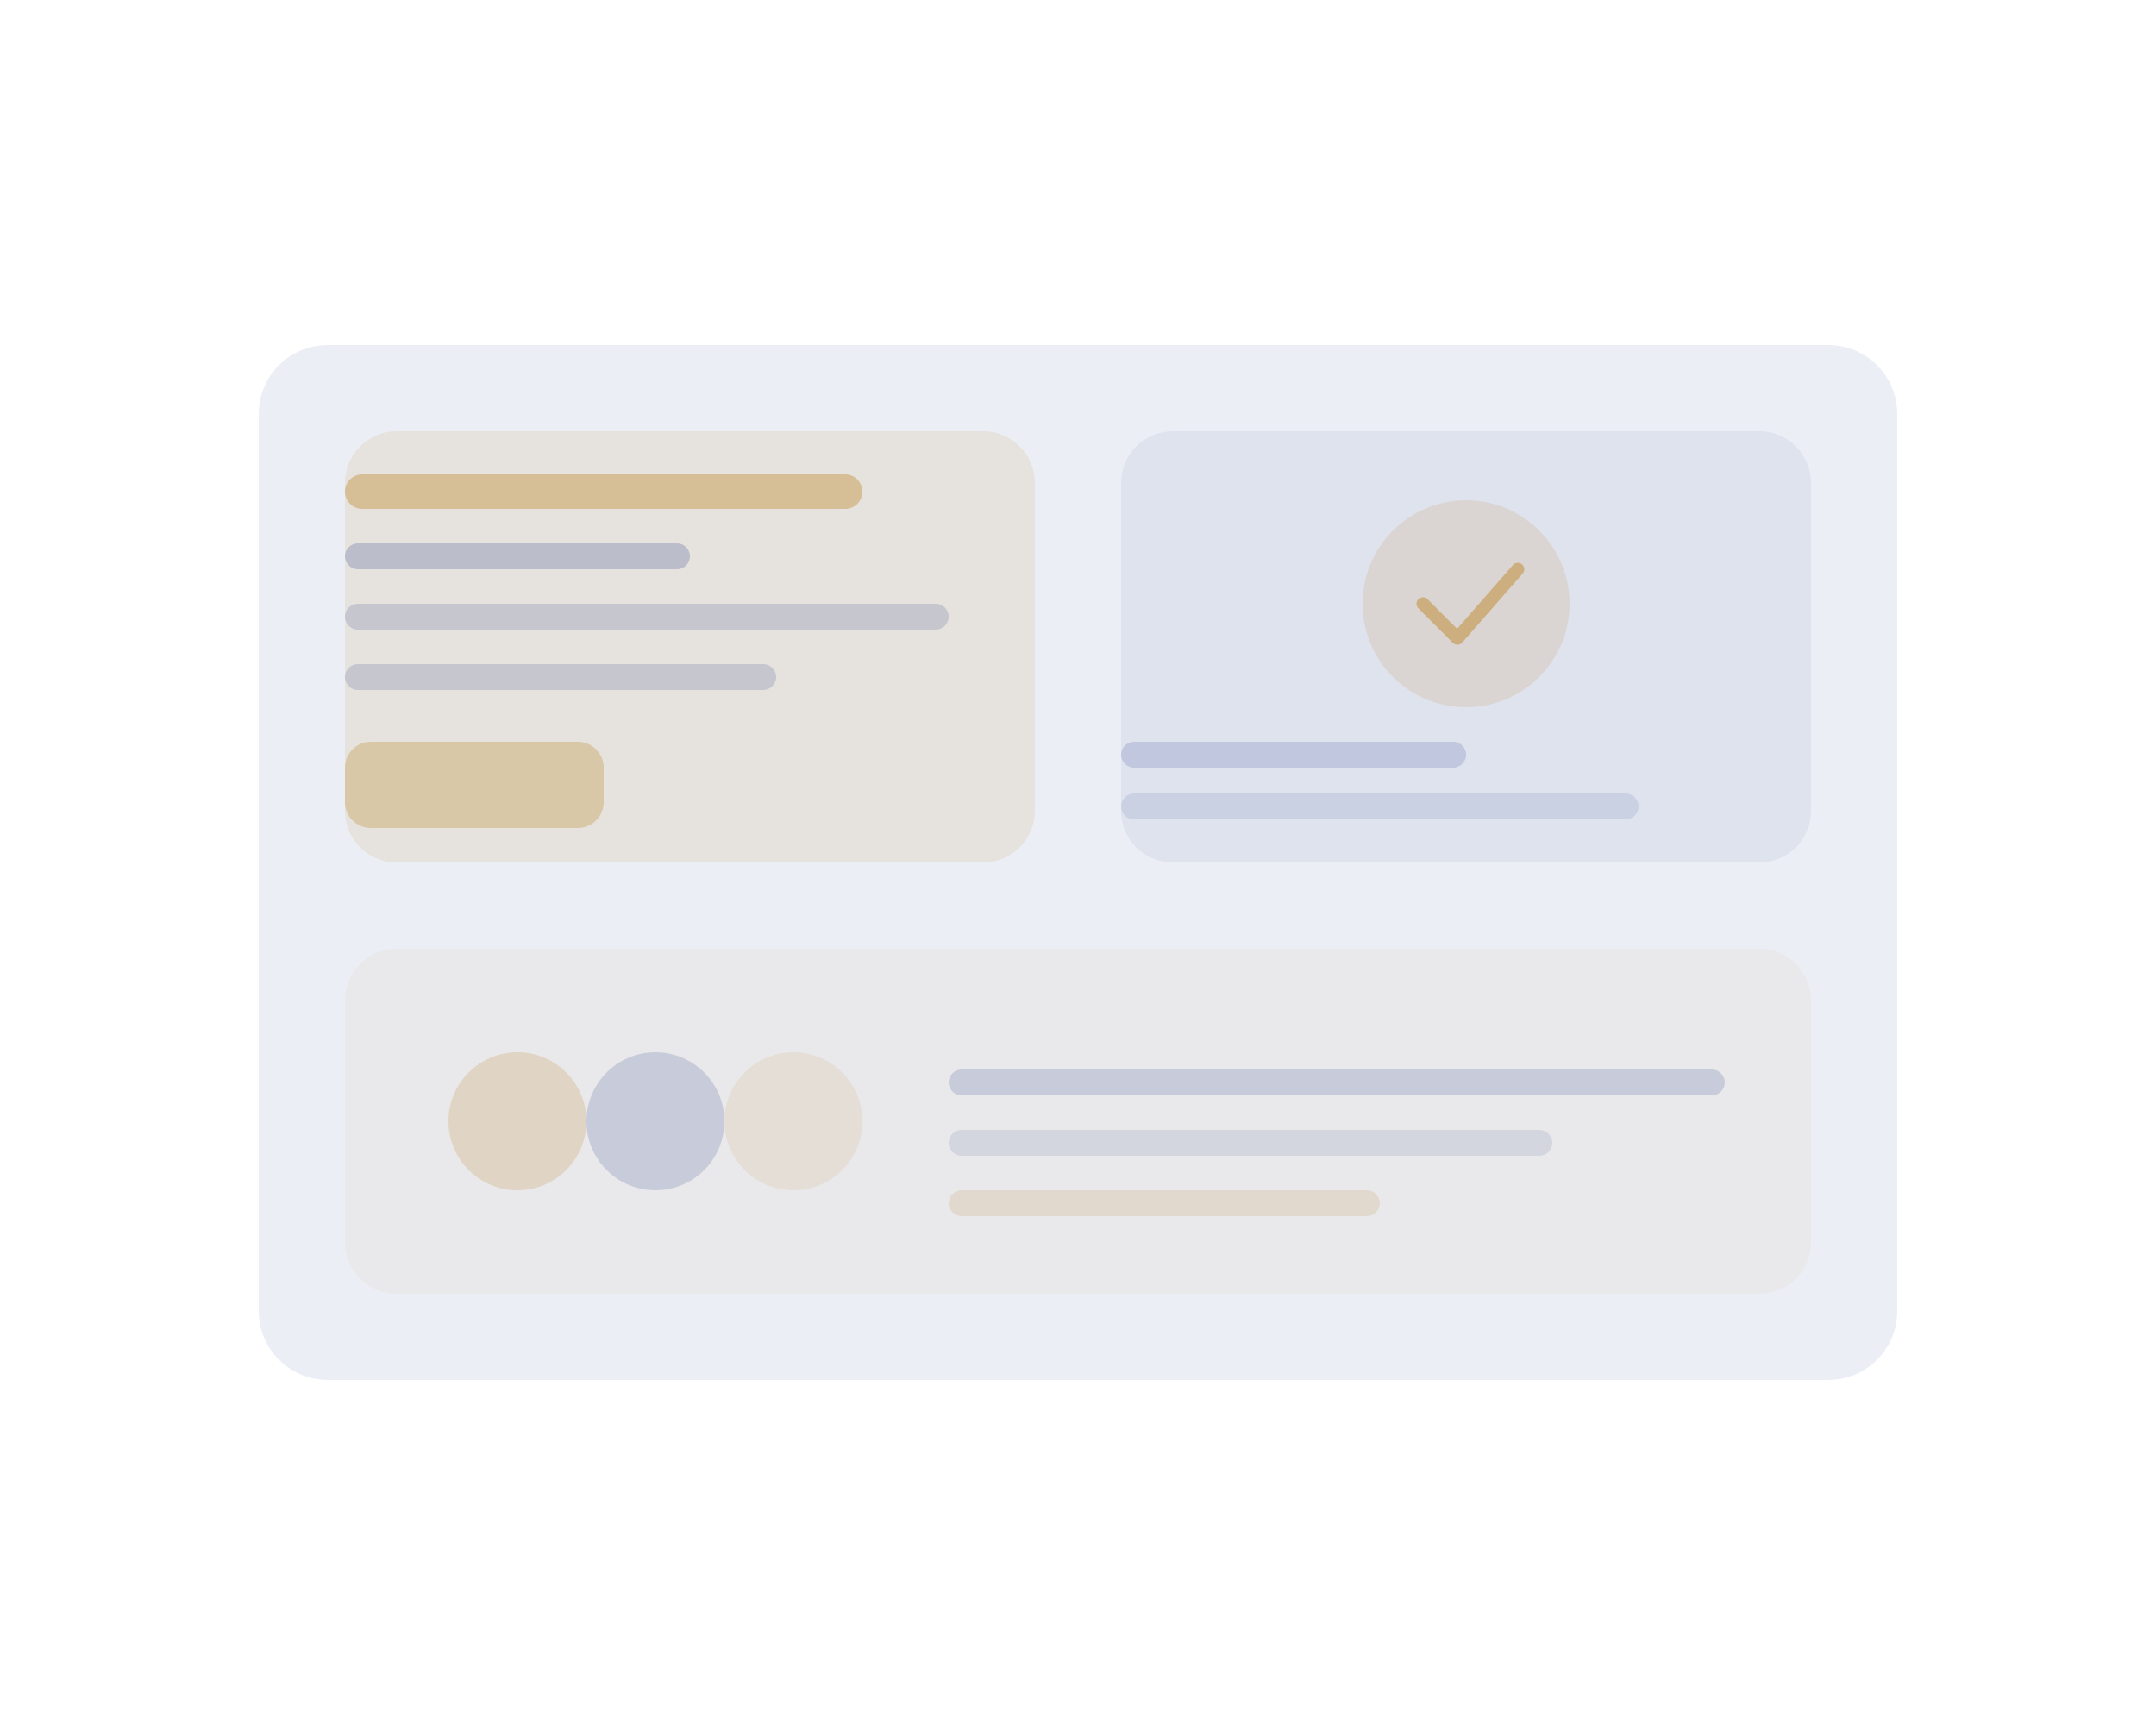
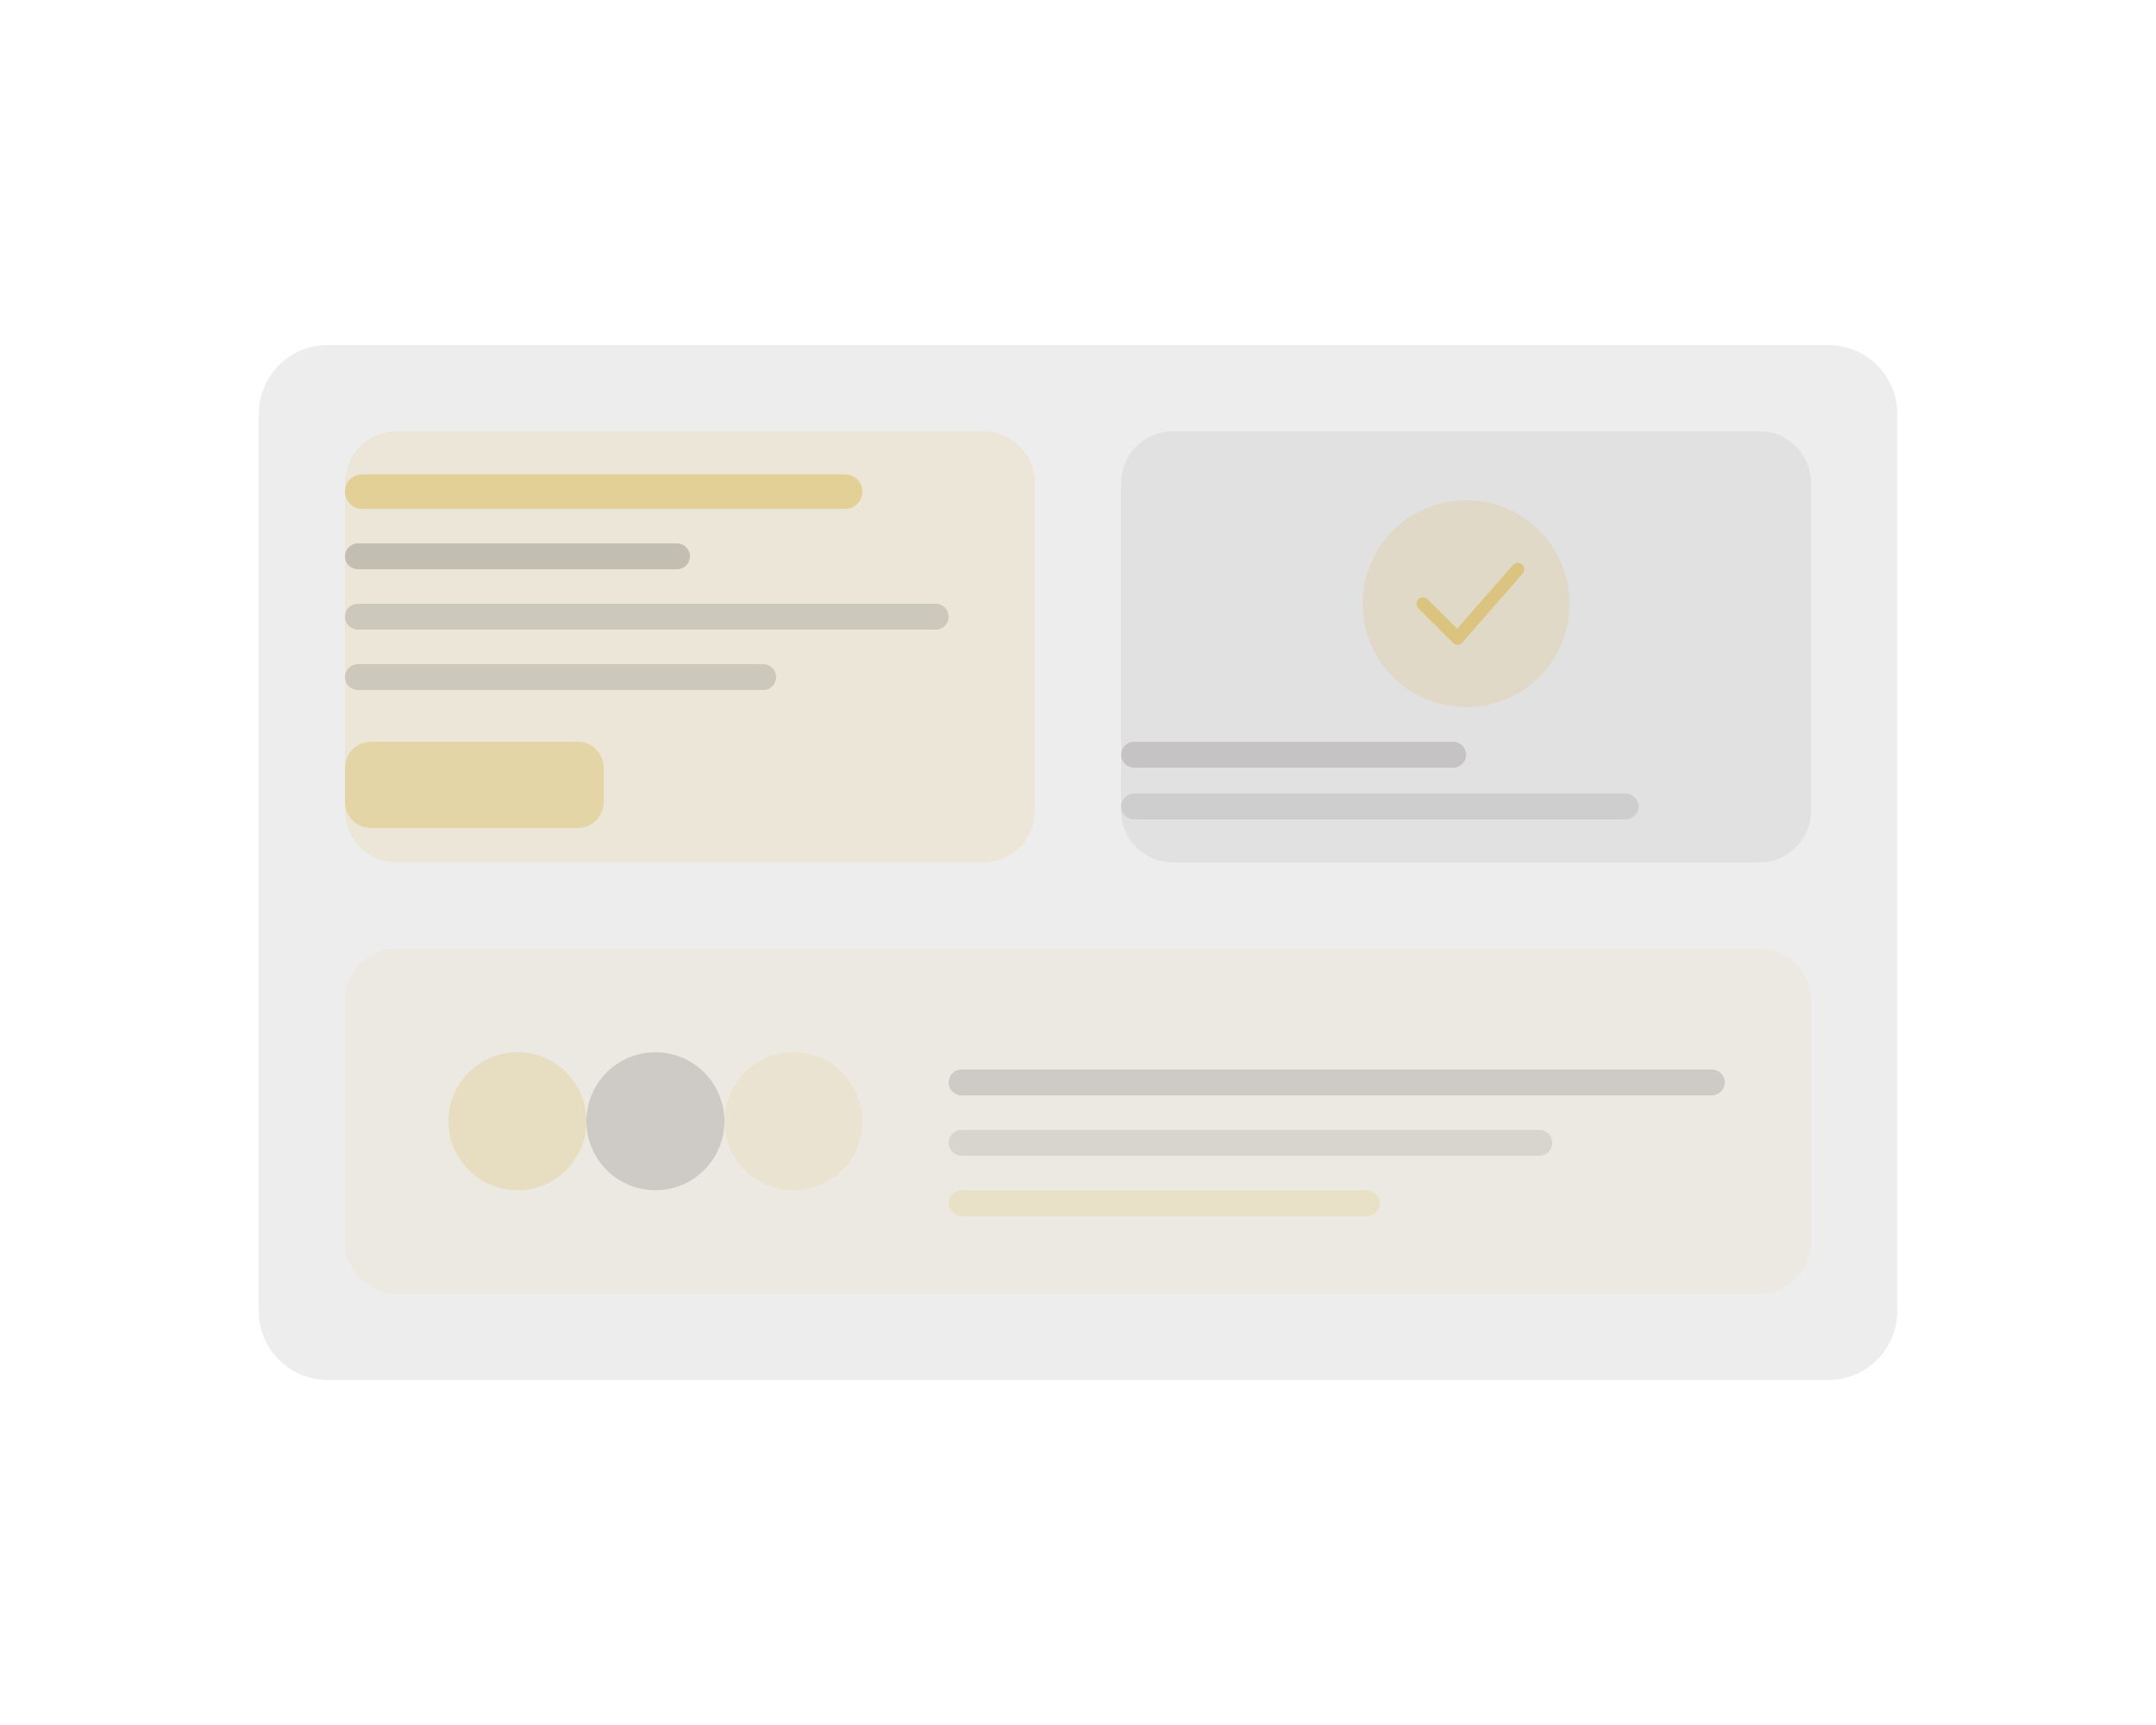
<svg xmlns="http://www.w3.org/2000/svg" viewBox="0 0 500 400" fill="none">
-   <rect x="60" y="80" width="380" height="240" rx="16" fill="#0f2b7f" opacity="0.08" />
-   <rect x="80" y="100" width="160" height="100" rx="12" fill="#bd882c" opacity="0.12" />
-   <rect x="80" y="110" width="120" height="8" rx="4" fill="#bd882c" opacity="0.4" />
-   <rect x="80" y="126" width="80" height="6" rx="3" fill="#0f2b7f" opacity="0.2" />
-   <rect x="80" y="140" width="140" height="6" rx="3" fill="#0f2b7f" opacity="0.15" />
-   <rect x="80" y="154" width="100" height="6" rx="3" fill="#0f2b7f" opacity="0.15" />
-   <rect x="80" y="172" width="60" height="20" rx="6" fill="#bd882c" opacity="0.3" />
-   <rect x="260" y="100" width="160" height="100" rx="12" fill="#0f2b7f" opacity="0.06" />
-   <circle cx="340" cy="140" r="24" fill="#bd882c" opacity="0.15" />
-   <path d="M330 140 L338 148 L352 132" stroke="#bd882c" stroke-width="3" stroke-linecap="round" stroke-linejoin="round" opacity="0.5" />
-   <rect x="260" y="172" width="80" height="6" rx="3" fill="#0f2b7f" opacity="0.15" />
-   <rect x="260" y="184" width="120" height="6" rx="3" fill="#0f2b7f" opacity="0.1" />
-   <rect x="80" y="220" width="340" height="80" rx="12" fill="#bd882c" opacity="0.06" />
-   <circle cx="120" cy="260" r="16" fill="#bd882c" opacity="0.2" />
-   <circle cx="152" cy="260" r="16" fill="#0f2b7f" opacity="0.15" />
-   <circle cx="184" cy="260" r="16" fill="#bd882c" opacity="0.1" />
-   <rect x="220" y="248" width="180" height="6" rx="3" fill="#0f2b7f" opacity="0.15" />
-   <rect x="220" y="262" width="140" height="6" rx="3" fill="#0f2b7f" opacity="0.1" />
-   <rect x="220" y="276" width="100" height="6" rx="3" fill="#bd882c" opacity="0.15" />
+   <rect x="60" y="80" width="380" height="240" rx="16" fill="#201E1F" opacity="0.08" />
+   <rect x="80" y="100" width="160" height="100" rx="12" fill="#D4AF37" opacity="0.12" />
+   <rect x="80" y="110" width="120" height="8" rx="4" fill="#D4AF37" opacity="0.4" />
+   <rect x="80" y="126" width="80" height="6" rx="3" fill="#201E1F" opacity="0.2" />
+   <rect x="80" y="140" width="140" height="6" rx="3" fill="#201E1F" opacity="0.15" />
+   <rect x="80" y="154" width="100" height="6" rx="3" fill="#201E1F" opacity="0.15" />
+   <rect x="80" y="172" width="60" height="20" rx="6" fill="#D4AF37" opacity="0.3" />
+   <rect x="260" y="100" width="160" height="100" rx="12" fill="#201E1F" opacity="0.06" />
+   <circle cx="340" cy="140" r="24" fill="#D4AF37" opacity="0.15" />
+   <path d="M330 140 L338 148 L352 132" stroke="#D4AF37" stroke-width="3" stroke-linecap="round" stroke-linejoin="round" opacity="0.5" />
+   <rect x="260" y="172" width="80" height="6" rx="3" fill="#201E1F" opacity="0.15" />
+   <rect x="260" y="184" width="120" height="6" rx="3" fill="#201E1F" opacity="0.1" />
+   <rect x="80" y="220" width="340" height="80" rx="12" fill="#D4AF37" opacity="0.06" />
+   <circle cx="120" cy="260" r="16" fill="#D4AF37" opacity="0.2" />
+   <circle cx="152" cy="260" r="16" fill="#201E1F" opacity="0.15" />
+   <circle cx="184" cy="260" r="16" fill="#D4AF37" opacity="0.1" />
+   <rect x="220" y="248" width="180" height="6" rx="3" fill="#201E1F" opacity="0.15" />
+   <rect x="220" y="262" width="140" height="6" rx="3" fill="#201E1F" opacity="0.1" />
+   <rect x="220" y="276" width="100" height="6" rx="3" fill="#D4AF37" opacity="0.15" />
</svg>
